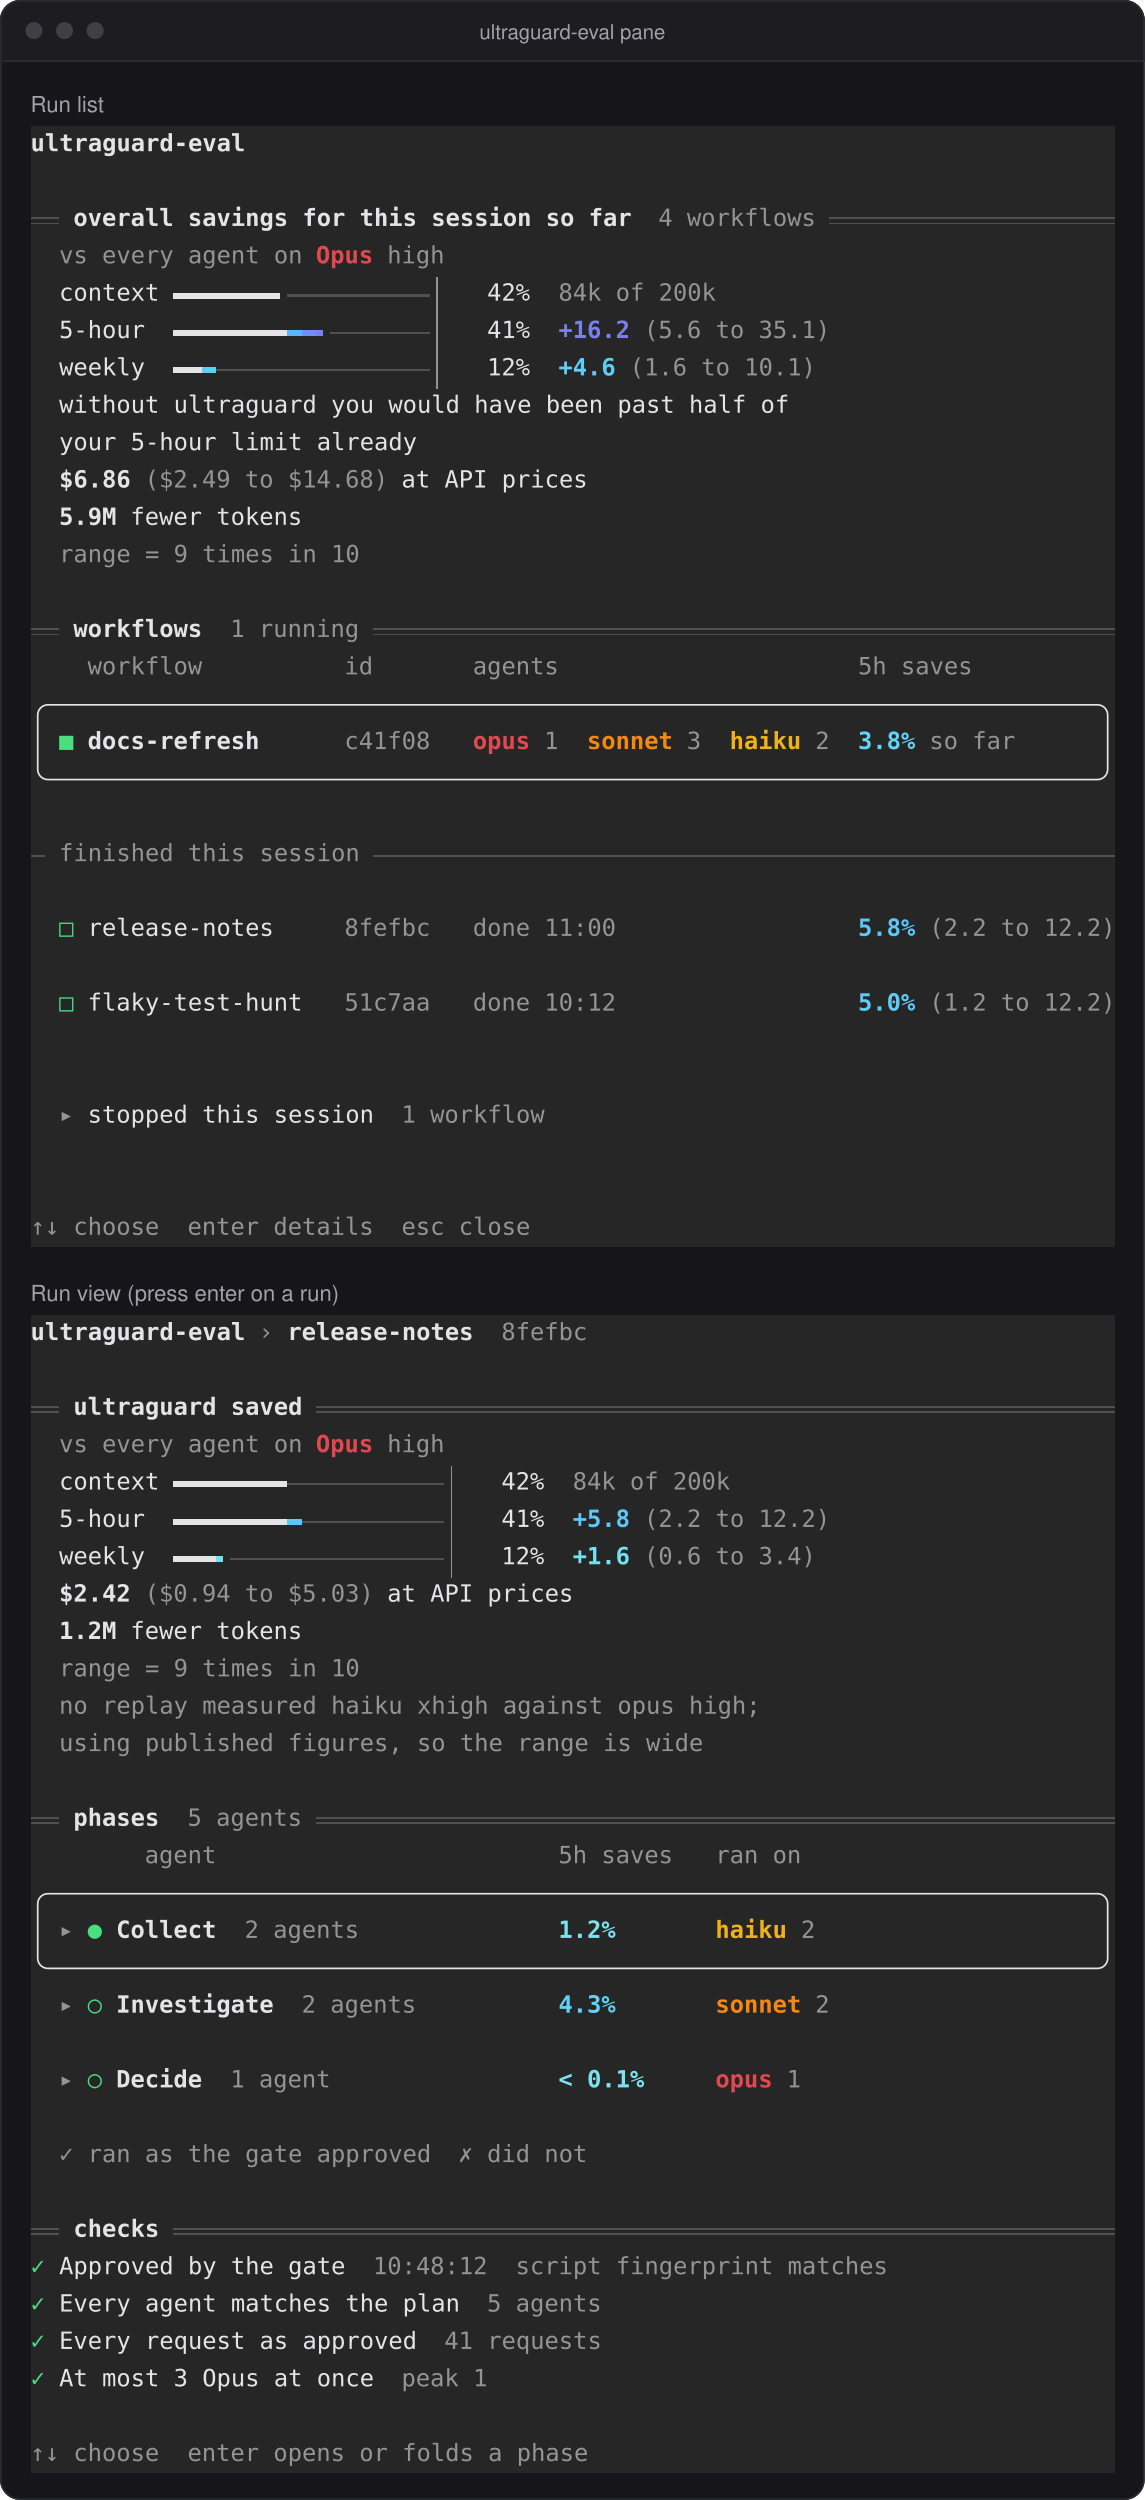
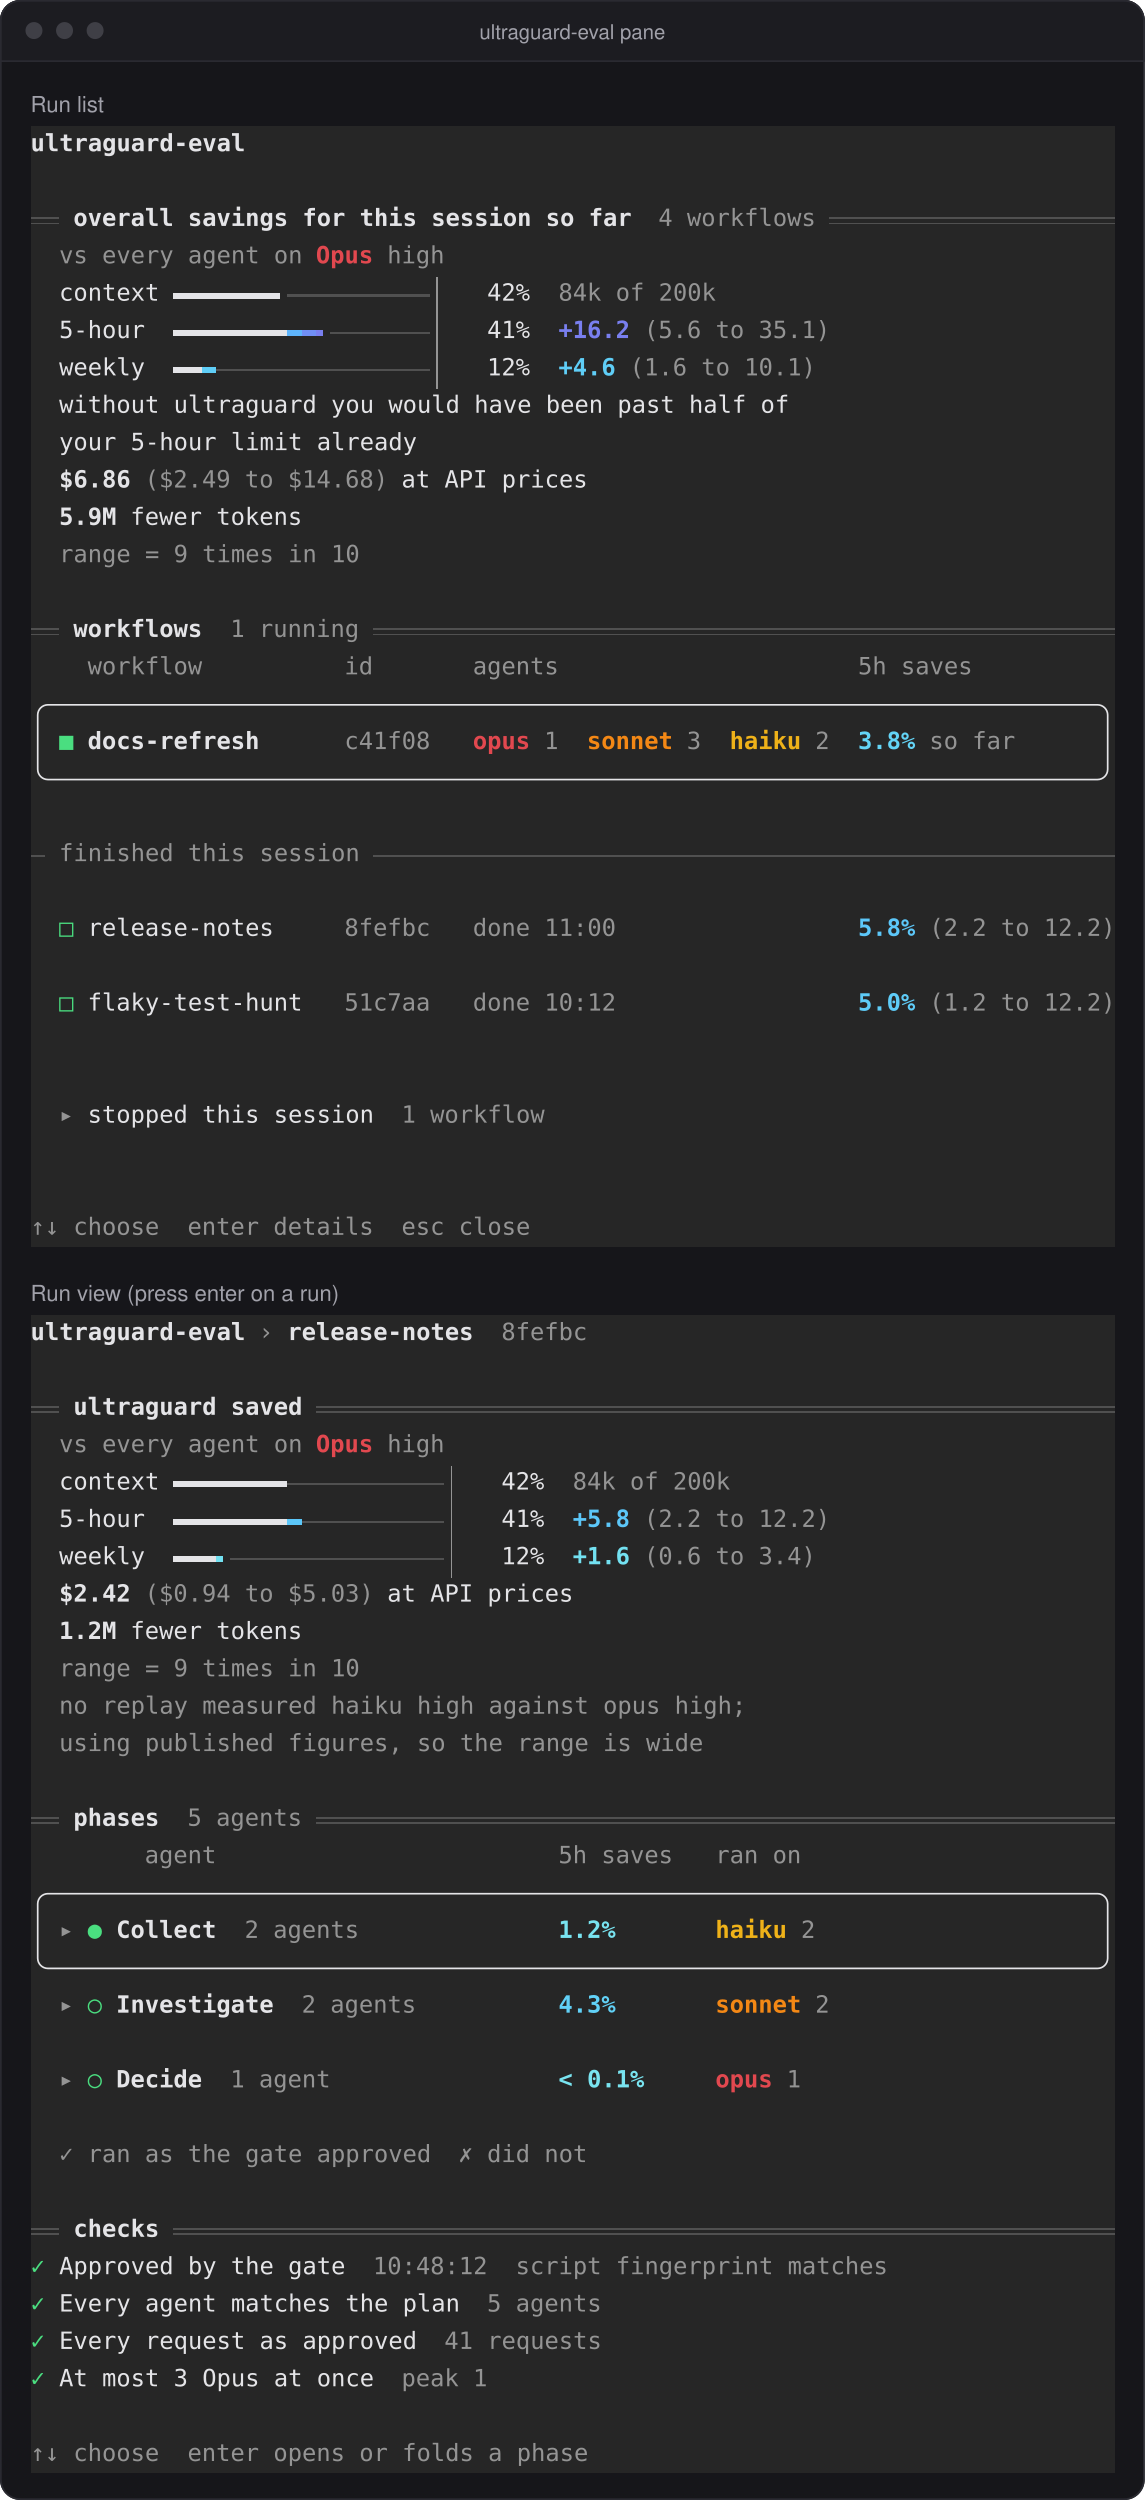
<svg xmlns="http://www.w3.org/2000/svg" viewBox="0 0 674 1472" width="674" height="1472" role="img" aria-label="ultraguard-eval pane">
  <rect width="674" height="1472" rx="12" fill="#16161a" />
  <path d="M0 12a12 12 0 0 1 12-12h650a12 12 0 0 1 12 12v24H0z" fill="#1c1c21" />
  <rect x="0.5" y="0.5" width="673" height="1471" rx="11.5" fill="none" stroke="#2a2a31" />
  <path d="M0 36h674" stroke="#2a2a31" />
  <circle cx="20" cy="18" r="5" fill="#3f3f46" />
  <circle cx="38" cy="18" r="5" fill="#3f3f46" />
  <circle cx="56" cy="18" r="5" fill="#3f3f46" />
  <text x="337" y="23" text-anchor="middle" font-family="-apple-system, 'Segoe UI', Helvetica, Arial, sans-serif" font-size="12" fill="#a1a1aa">ultraguard-eval pane</text>
  <g font-family="ui-monospace, SFMono-Regular, Menlo, Consolas, 'DejaVu Sans Mono', monospace" font-size="14" shape-rendering="crispEdges">
    <text x="18" y="66" font-family="-apple-system, 'Segoe UI', Helvetica, Arial, sans-serif" font-size="13" fill="#a1a1aa">Run list</text>
    <rect x="18" y="74" width="638.40" height="660" fill="#262626" />
    <text xml:space="preserve" x="18.00" y="89.04" fill="#e4e4e7" font-weight="700" textLength="126.00">ultraguard-eval</text>
    <rect x="18.00" y="127.84" width="16.80" height="1.10" fill="#505050" />
    <rect x="18.00" y="131.04" width="16.80" height="1.10" fill="#505050" />
    <text xml:space="preserve" x="43.20" y="133.04" fill="#e4e4e7" font-weight="700" textLength="327.60">overall savings for this session so far</text>
    <text xml:space="preserve" x="387.60" y="133.04" fill="#949494" textLength="92.40">4 workflows</text>
    <rect x="488.40" y="127.84" width="168.00" height="1.10" fill="#505050" />
    <rect x="488.40" y="131.04" width="168.00" height="1.10" fill="#505050" />
    <text xml:space="preserve" x="34.80" y="155.04" fill="#949494" textLength="142.80">vs every agent on</text>
    <text xml:space="preserve" x="186.00" y="155.04" fill="#e2484f" font-weight="700" textLength="33.60">Opus</text>
    <text xml:space="preserve" x="228.00" y="155.04" fill="#949494" textLength="33.60">high</text>
    <text xml:space="preserve" x="34.80" y="177.04" fill="#e4e4e7" textLength="58.80">context</text>
    <rect x="102.00" y="172.24" width="58.80" height="3.52" fill="#e4e4e7" />
    <rect x="160.80" y="172.24" width="4.20" height="3.52" fill="#e4e4e7" />
    <rect x="169.20" y="173.34" width="84.00" height="1.32" fill="#505050" />
    <rect x="256.90" y="163.00" width="1.01" height="22.00" fill="#949494" />
    <text xml:space="preserve" x="286.80" y="177.04" fill="#e4e4e7" textLength="25.20">42%</text>
    <text xml:space="preserve" x="328.80" y="177.04" fill="#949494" textLength="92.40">84k of 200k</text>
    <text xml:space="preserve" x="34.80" y="199.04" fill="#e4e4e7" textLength="50.40">5-hour</text>
    <rect x="102.00" y="194.24" width="67.20" height="3.52" fill="#e4e4e7" />
    <rect x="169.20" y="194.24" width="8.40" height="3.52" fill="#5eb4fb" />
    <rect x="177.60" y="194.24" width="8.40" height="3.52" fill="#708ff5" />
    <rect x="186.00" y="194.24" width="4.20" height="3.52" fill="#797fef" />
    <rect x="194.40" y="195.34" width="58.80" height="1.32" fill="#505050" />
    <rect x="256.90" y="185.00" width="1.01" height="22.00" fill="#949494" />
    <text xml:space="preserve" x="286.80" y="199.04" fill="#e4e4e7" textLength="25.20">41%</text>
    <text xml:space="preserve" x="328.80" y="199.04" fill="#797fef" font-weight="700" textLength="42.00">+16.2</text>
    <text xml:space="preserve" x="379.20" y="199.04" fill="#949494" textLength="109.20">(5.6 to 35.1)</text>
    <text xml:space="preserve" x="34.80" y="221.04" fill="#e4e4e7" textLength="50.40">weekly</text>
    <rect x="102.00" y="216.24" width="16.80" height="3.52" fill="#e4e4e7" />
    <rect x="118.80" y="216.24" width="8.40" height="3.52" fill="#5fcef7" />
    <rect x="127.20" y="217.34" width="126.00" height="1.32" fill="#505050" />
    <rect x="256.90" y="207.00" width="1.01" height="22.00" fill="#949494" />
    <text xml:space="preserve" x="286.80" y="221.04" fill="#e4e4e7" textLength="25.20">12%</text>
    <text xml:space="preserve" x="328.80" y="221.04" fill="#5fcef7" font-weight="700" textLength="33.60">+4.6</text>
    <text xml:space="preserve" x="370.80" y="221.04" fill="#949494" textLength="109.20">(1.6 to 10.1)</text>
    <text xml:space="preserve" x="34.80" y="243.04" fill="#e4e4e7" textLength="428.40">without ultraguard you would have been past half of</text>
    <text xml:space="preserve" x="34.80" y="265.04" fill="#e4e4e7" textLength="210.00">your 5-hour limit already</text>
    <text xml:space="preserve" x="34.80" y="287.04" fill="#e4e4e7" font-weight="700" textLength="42.00">$6.86</text>
    <text xml:space="preserve" x="85.20" y="287.04" fill="#949494" textLength="142.80">($2.49 to $14.68)</text>
    <text xml:space="preserve" x="236.40" y="287.04" fill="#e4e4e7" textLength="109.20">at API prices</text>
    <text xml:space="preserve" x="34.80" y="309.04" fill="#e4e4e7" font-weight="700" textLength="33.60">5.9M</text>
    <text xml:space="preserve" x="76.80" y="309.04" fill="#e4e4e7" textLength="100.80">fewer tokens</text>
    <text xml:space="preserve" x="34.80" y="331.04" fill="#949494" textLength="176.40">range = 9 times in 10</text>
    <rect x="18.00" y="369.84" width="16.80" height="1.10" fill="#505050" />
    <rect x="18.00" y="373.04" width="16.80" height="1.10" fill="#505050" />
    <text xml:space="preserve" x="43.20" y="375.04" fill="#e4e4e7" font-weight="700" textLength="75.60">workflows</text>
    <text xml:space="preserve" x="135.60" y="375.04" fill="#949494" textLength="75.60">1 running</text>
    <rect x="219.60" y="369.84" width="436.80" height="1.10" fill="#505050" />
    <rect x="219.60" y="373.04" width="436.80" height="1.10" fill="#505050" />
    <text xml:space="preserve" x="51.60" y="397.04" fill="#949494" textLength="67.20">workflow</text>
    <text xml:space="preserve" x="202.80" y="397.04" fill="#949494" textLength="16.80">id</text>
    <text xml:space="preserve" x="278.40" y="397.04" fill="#949494" textLength="50.40">agents</text>
    <text xml:space="preserve" x="505.20" y="397.04" fill="#949494" textLength="67.20">5h saves</text>
    <text xml:space="preserve" x="34.80" y="441.04" fill="#4ade80">■</text>
    <text xml:space="preserve" x="51.60" y="441.04" fill="#e4e4e7" font-weight="700" textLength="100.80">docs-refresh</text>
    <text xml:space="preserve" x="202.80" y="441.04" fill="#949494" textLength="50.40">c41f08</text>
    <text xml:space="preserve" x="278.40" y="441.04" fill="#e2484f" font-weight="700" textLength="33.60">opus</text>
    <text xml:space="preserve" x="320.40" y="441.04" fill="#949494">1</text>
    <text xml:space="preserve" x="345.60" y="441.04" fill="#f48815" font-weight="700" textLength="50.40">sonnet</text>
    <text xml:space="preserve" x="404.40" y="441.04" fill="#949494">3</text>
    <text xml:space="preserve" x="429.60" y="441.04" fill="#efb219" font-weight="700" textLength="42.00">haiku</text>
    <text xml:space="preserve" x="480.00" y="441.04" fill="#949494">2</text>
    <text xml:space="preserve" x="505.20" y="441.04" fill="#63d4f6" font-weight="700" textLength="33.60">3.8%</text>
    <text xml:space="preserve" x="547.20" y="441.04" fill="#949494" textLength="50.40">so far</text>
    <rect x="18.00" y="503.34" width="8.40" height="1.32" fill="#505050" />
    <text xml:space="preserve" x="34.80" y="507.04" fill="#949494" textLength="176.40">finished this session</text>
    <rect x="219.60" y="503.34" width="436.80" height="1.32" fill="#505050" />
    <text xml:space="preserve" x="34.80" y="551.04" fill="#4ade80">□</text>
    <text xml:space="preserve" x="51.60" y="551.04" fill="#e4e4e7" textLength="109.20">release-notes</text>
    <text xml:space="preserve" x="202.80" y="551.04" fill="#949494" textLength="50.40">8fefbc</text>
    <text xml:space="preserve" x="278.40" y="551.04" fill="#949494" textLength="84.00">done 11:00</text>
    <text xml:space="preserve" x="505.20" y="551.04" fill="#5cc7f9" font-weight="700" textLength="33.60">5.8%</text>
    <text xml:space="preserve" x="547.20" y="551.04" fill="#949494" textLength="109.20">(2.2 to 12.2)</text>
    <text xml:space="preserve" x="34.80" y="595.04" fill="#4ade80">□</text>
    <text xml:space="preserve" x="51.60" y="595.04" fill="#e4e4e7" textLength="126.00">flaky-test-hunt</text>
    <text xml:space="preserve" x="202.80" y="595.04" fill="#949494" textLength="50.40">51c7aa</text>
    <text xml:space="preserve" x="278.40" y="595.04" fill="#949494" textLength="84.00">done 10:12</text>
    <text xml:space="preserve" x="505.20" y="595.04" fill="#5eccf8" font-weight="700" textLength="33.60">5.0%</text>
    <text xml:space="preserve" x="547.20" y="595.04" fill="#949494" textLength="109.20">(1.2 to 12.2)</text>
    <text xml:space="preserve" x="34.80" y="661.04" fill="#949494">▸</text>
    <text xml:space="preserve" x="51.60" y="661.04" fill="#e4e4e7" textLength="168.00">stopped this session</text>
    <text xml:space="preserve" x="236.40" y="661.04" fill="#949494" textLength="84.00">1 workflow</text>
    <text xml:space="preserve" x="18.00" y="727.04" fill="#949494">↑</text>
    <text xml:space="preserve" x="26.40" y="727.04" fill="#949494">↓</text>
    <text xml:space="preserve" x="43.20" y="727.04" fill="#949494" textLength="50.40">choose</text>
    <text xml:space="preserve" x="110.40" y="727.04" fill="#949494" textLength="109.20">enter details</text>
    <text xml:space="preserve" x="236.40" y="727.04" fill="#949494" textLength="75.60">esc close</text>
    <rect x="22.20" y="415.00" width="630.00" height="44.00" rx="6" fill="none" stroke="#e4e4e7" stroke-width="1" shape-rendering="geometricPrecision" />
    <text x="18" y="766" font-family="-apple-system, 'Segoe UI', Helvetica, Arial, sans-serif" font-size="13" fill="#a1a1aa">Run view (press enter on a run)</text>
    <rect x="18" y="774" width="638.40" height="682" fill="#262626" />
    <text xml:space="preserve" x="18.00" y="789.04" fill="#e4e4e7" font-weight="700" textLength="126.00">ultraguard-eval</text>
    <text xml:space="preserve" x="152.40" y="789.04" fill="#949494">›</text>
    <text xml:space="preserve" x="169.20" y="789.04" fill="#e4e4e7" font-weight="700" textLength="109.20">release-notes</text>
    <text xml:space="preserve" x="295.20" y="789.04" fill="#949494" textLength="50.40">8fefbc</text>
    <rect x="18.00" y="827.84" width="16.80" height="1.10" fill="#505050" />
    <rect x="18.00" y="831.04" width="16.80" height="1.10" fill="#505050" />
    <text xml:space="preserve" x="43.20" y="833.04" fill="#e4e4e7" font-weight="700" textLength="134.40">ultraguard saved</text>
    <rect x="186.00" y="827.84" width="470.40" height="1.10" fill="#505050" />
    <rect x="186.00" y="831.04" width="470.40" height="1.10" fill="#505050" />
    <text xml:space="preserve" x="34.80" y="855.04" fill="#949494" textLength="142.80">vs every agent on</text>
    <text xml:space="preserve" x="186.00" y="855.04" fill="#e2484f" font-weight="700" textLength="33.60">Opus</text>
    <text xml:space="preserve" x="228.00" y="855.04" fill="#949494" textLength="33.60">high</text>
    <text xml:space="preserve" x="34.80" y="877.04" fill="#e4e4e7" textLength="58.80">context</text>
    <rect x="102.00" y="872.24" width="67.20" height="3.52" fill="#e4e4e7" />
    <rect x="169.20" y="873.34" width="92.40" height="1.32" fill="#505050" />
    <rect x="265.30" y="863.00" width="1.01" height="22.00" fill="#949494" />
    <text xml:space="preserve" x="295.20" y="877.04" fill="#e4e4e7" textLength="25.20">42%</text>
    <text xml:space="preserve" x="337.20" y="877.04" fill="#949494" textLength="92.40">84k of 200k</text>
    <text xml:space="preserve" x="34.80" y="899.04" fill="#e4e4e7" textLength="50.40">5-hour</text>
    <rect x="102.00" y="894.24" width="67.20" height="3.52" fill="#e4e4e7" />
    <rect x="169.20" y="894.24" width="8.40" height="3.52" fill="#5cc7f9" />
    <rect x="177.60" y="895.34" width="84.00" height="1.32" fill="#505050" />
    <rect x="265.30" y="885.00" width="1.01" height="22.00" fill="#949494" />
    <text xml:space="preserve" x="295.20" y="899.04" fill="#e4e4e7" textLength="25.20">41%</text>
    <text xml:space="preserve" x="337.20" y="899.04" fill="#5cc7f9" font-weight="700" textLength="33.60">+5.8</text>
    <text xml:space="preserve" x="379.20" y="899.04" fill="#949494" textLength="109.20">(2.2 to 12.2)</text>
    <text xml:space="preserve" x="34.80" y="921.04" fill="#e4e4e7" textLength="50.40">weekly</text>
    <rect x="102.00" y="916.24" width="25.20" height="3.52" fill="#e4e4e7" />
    <rect x="127.20" y="916.24" width="4.20" height="3.52" fill="#73e1f1" />
    <rect x="135.60" y="917.34" width="126.00" height="1.32" fill="#505050" />
    <rect x="265.30" y="907.00" width="1.01" height="22.00" fill="#949494" />
    <text xml:space="preserve" x="295.20" y="921.04" fill="#e4e4e7" textLength="25.20">12%</text>
    <text xml:space="preserve" x="337.20" y="921.04" fill="#73e1f1" font-weight="700" textLength="33.60">+1.6</text>
    <text xml:space="preserve" x="379.20" y="921.04" fill="#949494" textLength="100.80">(0.6 to 3.4)</text>
    <text xml:space="preserve" x="34.80" y="943.04" fill="#e4e4e7" font-weight="700" textLength="42.00">$2.42</text>
    <text xml:space="preserve" x="85.20" y="943.04" fill="#949494" textLength="134.40">($0.94 to $5.03)</text>
    <text xml:space="preserve" x="228.00" y="943.04" fill="#e4e4e7" textLength="109.20">at API prices</text>
    <text xml:space="preserve" x="34.80" y="965.04" fill="#e4e4e7" font-weight="700" textLength="33.60">1.2M</text>
    <text xml:space="preserve" x="76.80" y="965.04" fill="#e4e4e7" textLength="100.80">fewer tokens</text>
    <text xml:space="preserve" x="34.80" y="987.04" fill="#949494" textLength="176.40">range = 9 times in 10</text>
-     <text xml:space="preserve" x="34.80" y="1009.04" fill="#949494" textLength="411.60">no replay measured haiku xhigh against opus high;</text>
+     <text xml:space="preserve" x="34.80" y="1009.04" fill="#949494" textLength="403.20">no replay measured haiku high against opus high;</text>
    <text xml:space="preserve" x="34.80" y="1031.04" fill="#949494" textLength="378.00">using published figures, so the range is wide</text>
    <rect x="18.00" y="1069.84" width="16.80" height="1.10" fill="#505050" />
    <rect x="18.00" y="1073.04" width="16.80" height="1.10" fill="#505050" />
    <text xml:space="preserve" x="43.20" y="1075.04" fill="#e4e4e7" font-weight="700" textLength="50.40">phases</text>
    <text xml:space="preserve" x="110.40" y="1075.04" fill="#949494" textLength="67.20">5 agents</text>
    <rect x="186.00" y="1069.84" width="470.40" height="1.10" fill="#505050" />
    <rect x="186.00" y="1073.04" width="470.40" height="1.10" fill="#505050" />
    <text xml:space="preserve" x="85.20" y="1097.04" fill="#949494" textLength="42.00">agent</text>
    <text xml:space="preserve" x="328.80" y="1097.04" fill="#949494" textLength="67.20">5h saves</text>
    <text xml:space="preserve" x="421.20" y="1097.04" fill="#949494" textLength="50.40">ran on</text>
    <text xml:space="preserve" x="34.80" y="1141.04" fill="#949494">▸</text>
    <text xml:space="preserve" x="51.60" y="1141.04" fill="#4ade80">●</text>
    <text xml:space="preserve" x="68.40" y="1141.04" fill="#e4e4e7" font-weight="700" textLength="58.80">Collect</text>
    <text xml:space="preserve" x="144.00" y="1141.04" fill="#949494" textLength="67.20">2 agents</text>
    <text xml:space="preserve" x="328.80" y="1141.04" fill="#78e3f0" font-weight="700" textLength="33.60">1.2%</text>
    <text xml:space="preserve" x="421.20" y="1141.04" fill="#efb219" font-weight="700" textLength="42.00">haiku</text>
    <text xml:space="preserve" x="471.60" y="1141.04" fill="#949494">2</text>
    <text xml:space="preserve" x="34.80" y="1185.04" fill="#949494">▸</text>
    <text xml:space="preserve" x="51.60" y="1185.04" fill="#4ade80">○</text>
    <text xml:space="preserve" x="68.40" y="1185.04" fill="#e4e4e7" font-weight="700" textLength="92.40">Investigate</text>
    <text xml:space="preserve" x="177.60" y="1185.04" fill="#949494" textLength="67.20">2 agents</text>
    <text xml:space="preserve" x="328.80" y="1185.04" fill="#61d1f7" font-weight="700" textLength="33.60">4.3%</text>
    <text xml:space="preserve" x="421.20" y="1185.04" fill="#f48815" font-weight="700" textLength="50.40">sonnet</text>
    <text xml:space="preserve" x="480.00" y="1185.04" fill="#949494">2</text>
    <text xml:space="preserve" x="34.80" y="1229.04" fill="#949494">▸</text>
    <text xml:space="preserve" x="51.60" y="1229.04" fill="#4ade80">○</text>
    <text xml:space="preserve" x="68.40" y="1229.04" fill="#e4e4e7" font-weight="700" textLength="50.40">Decide</text>
    <text xml:space="preserve" x="135.60" y="1229.04" fill="#949494" textLength="58.80">1 agent</text>
    <text xml:space="preserve" x="328.80" y="1229.04" fill="#79e4f0" font-weight="700" textLength="50.40">&lt; 0.1%</text>
    <text xml:space="preserve" x="421.20" y="1229.04" fill="#e2484f" font-weight="700" textLength="33.60">opus</text>
    <text xml:space="preserve" x="463.20" y="1229.04" fill="#949494">1</text>
    <text xml:space="preserve" x="34.80" y="1273.04" fill="#949494">✓</text>
    <text xml:space="preserve" x="51.60" y="1273.04" fill="#949494" textLength="201.60">ran as the gate approved</text>
    <text xml:space="preserve" x="270.00" y="1273.04" fill="#949494">✗</text>
    <text xml:space="preserve" x="286.80" y="1273.04" fill="#949494" textLength="58.80">did not</text>
    <rect x="18.00" y="1311.84" width="16.80" height="1.10" fill="#505050" />
    <rect x="18.00" y="1315.04" width="16.80" height="1.10" fill="#505050" />
    <text xml:space="preserve" x="43.20" y="1317.04" fill="#e4e4e7" font-weight="700" textLength="50.40">checks</text>
    <rect x="102.00" y="1311.84" width="554.40" height="1.10" fill="#505050" />
    <rect x="102.00" y="1315.04" width="554.40" height="1.10" fill="#505050" />
    <text xml:space="preserve" x="18.00" y="1339.04" fill="#4ade80">✓</text>
    <text xml:space="preserve" x="34.80" y="1339.04" fill="#e4e4e7" textLength="168.00">Approved by the gate</text>
    <text xml:space="preserve" x="219.60" y="1339.04" fill="#949494" textLength="67.20">10:48:12</text>
    <text xml:space="preserve" x="303.60" y="1339.04" fill="#949494" textLength="218.40">script fingerprint matches</text>
    <text xml:space="preserve" x="18.00" y="1361.04" fill="#4ade80">✓</text>
    <text xml:space="preserve" x="34.80" y="1361.04" fill="#e4e4e7" textLength="235.20">Every agent matches the plan</text>
    <text xml:space="preserve" x="286.80" y="1361.04" fill="#949494" textLength="67.20">5 agents</text>
    <text xml:space="preserve" x="18.00" y="1383.04" fill="#4ade80">✓</text>
    <text xml:space="preserve" x="34.80" y="1383.04" fill="#e4e4e7" textLength="210.00">Every request as approved</text>
    <text xml:space="preserve" x="261.60" y="1383.04" fill="#949494" textLength="92.40">41 requests</text>
    <text xml:space="preserve" x="18.00" y="1405.04" fill="#4ade80">✓</text>
    <text xml:space="preserve" x="34.80" y="1405.04" fill="#e4e4e7" textLength="184.80">At most 3 Opus at once</text>
    <text xml:space="preserve" x="236.40" y="1405.04" fill="#949494" textLength="50.40">peak 1</text>
    <text xml:space="preserve" x="18.00" y="1449.04" fill="#949494">↑</text>
    <text xml:space="preserve" x="26.40" y="1449.04" fill="#949494">↓</text>
    <text xml:space="preserve" x="43.20" y="1449.04" fill="#949494" textLength="50.40">choose</text>
    <text xml:space="preserve" x="110.40" y="1449.04" fill="#949494" textLength="235.20">enter opens or folds a phase</text>
    <rect x="22.20" y="1115.00" width="630.00" height="44.00" rx="6" fill="none" stroke="#e4e4e7" stroke-width="1" shape-rendering="geometricPrecision" />
  </g>
</svg>
